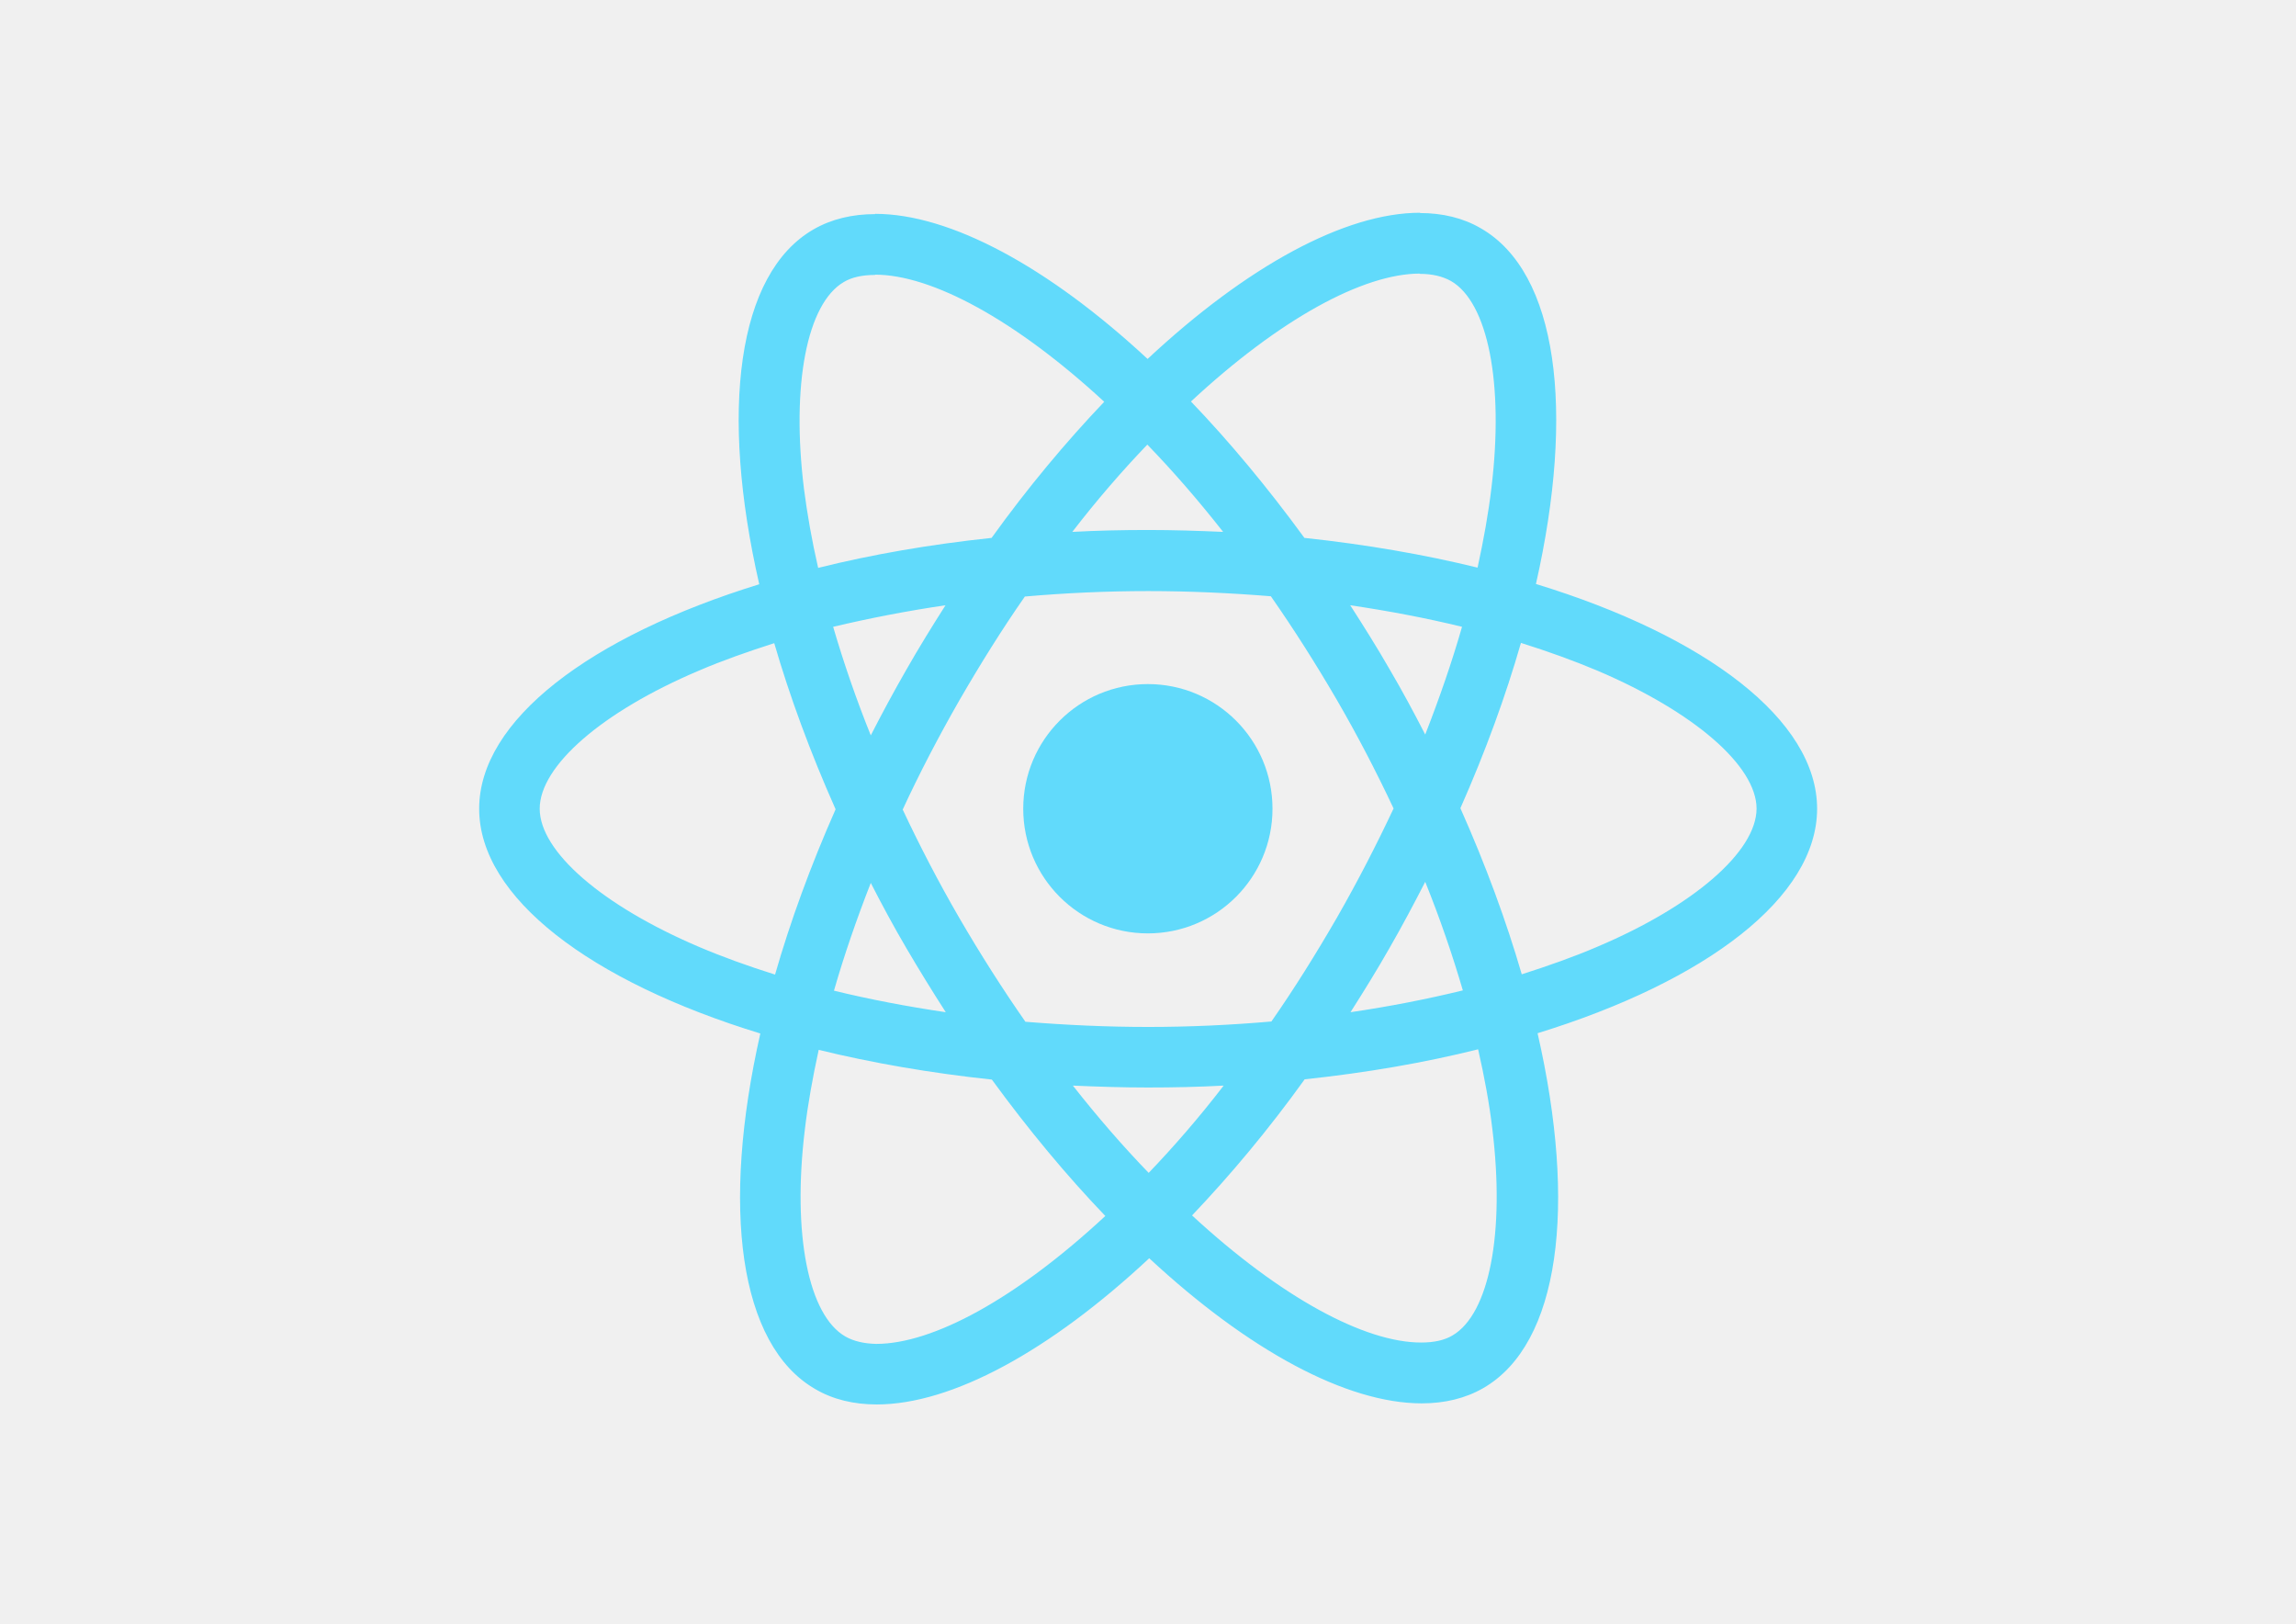
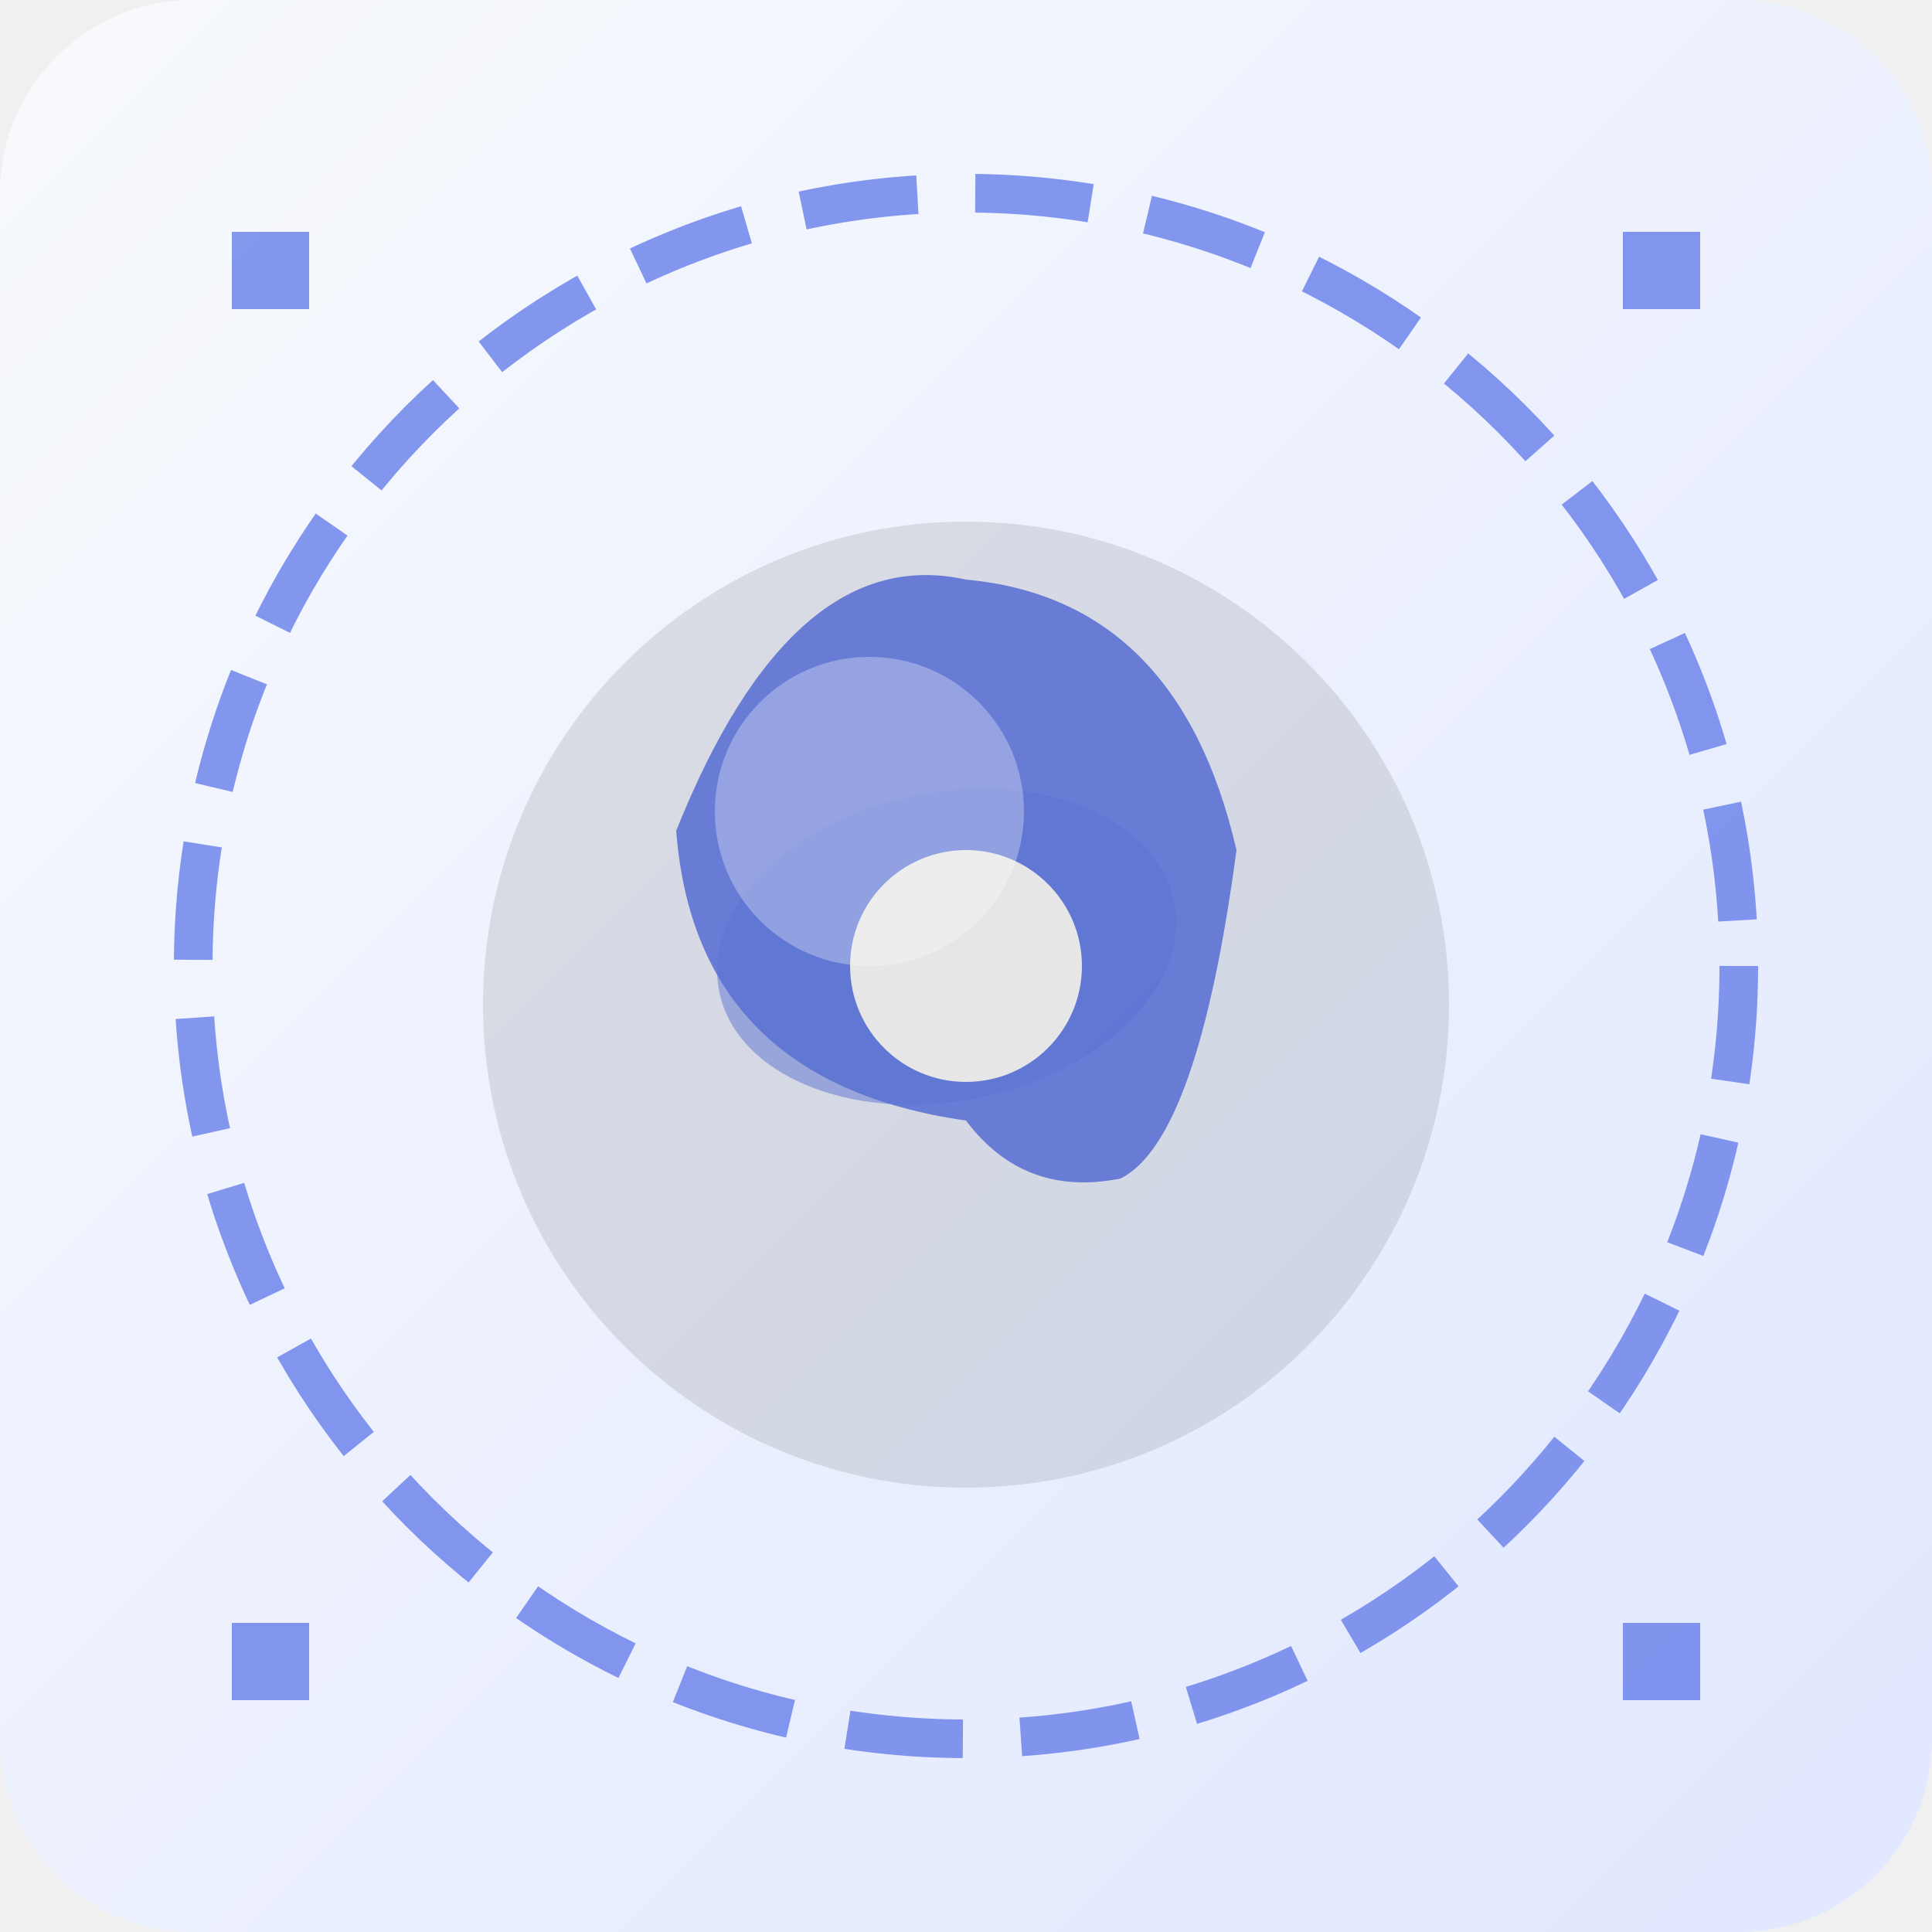
- <svg xmlns="http://www.w3.org/2000/svg" viewBox="0 0 841.9 595.3">
-   <g fill="#61DAFB">
-     <path d="M666.3 296.5c0-32.5-40.7-63.3-103.1-82.4 14.4-63.6 8-114.2-20.2-130.4-6.5-3.8-14.1-5.6-22.4-5.6v22.3c4.6 0 8.3.9 11.4 2.6 13.6 7.8 19.5 37.5 14.9 75.7-1.1 9.4-2.9 19.3-5.1 29.4-19.6-4.8-41-8.5-63.5-10.9-13.5-18.5-27.5-35.3-41.6-50 32.6-30.3 63.2-46.9 84-46.9V78c-27.5 0-63.5 19.6-99.9 53.6-36.4-33.8-72.4-53.2-99.9-53.2v22.3c20.7 0 51.4 16.5 84 46.6-14 14.7-28 31.4-41.3 49.9-22.6 2.4-44 6.1-63.6 11-2.3-10-4-19.7-5.2-29-4.7-38.2 1.1-67.9 14.6-75.8 3-1.8 6.9-2.6 11.5-2.6V78.5c-8.4 0-16 1.8-22.6 5.6-28.1 16.2-34.4 66.7-19.9 130.1-62.2 19.2-102.7 49.9-102.7 82.3 0 32.5 40.7 63.3 103.1 82.4-14.4 63.6-8 114.2 20.2 130.4 6.5 3.8 14.1 5.6 22.5 5.6 27.5 0 63.5-19.6 99.9-53.6 36.4 33.8 72.4 53.2 99.9 53.2 8.4 0 16-1.8 22.6-5.6 28.1-16.2 34.4-66.7 19.9-130.1 62-19.1 102.5-49.9 102.5-82.3zm-130.2-66.7c-3.7 12.9-8.3 26.2-13.5 39.5-4.1-8-8.4-16-13.1-24-4.6-8-9.5-15.8-14.4-23.4 14.2 2.1 27.9 4.7 41 7.9zm-45.8 106.5c-7.8 13.5-15.8 26.3-24.1 38.2-14.9 1.3-30 2-45.2 2-15.1 0-30.2-.7-45-1.9-8.3-11.9-16.4-24.6-24.2-38-7.6-13.1-14.5-26.4-20.8-39.8 6.2-13.4 13.2-26.8 20.7-39.9 7.8-13.5 15.8-26.3 24.1-38.2 14.9-1.3 30-2 45.2-2 15.1 0 30.2.7 45 1.9 8.3 11.9 16.4 24.6 24.2 38 7.6 13.1 14.5 26.4 20.8 39.8-6.3 13.4-13.2 26.8-20.7 39.9zm32.3-13c5.4 13.4 10 26.8 13.8 39.8-13.1 3.2-26.9 5.9-41.2 8 4.9-7.7 9.8-15.6 14.4-23.7 4.6-8 8.9-16.1 13-24.1zM421.2 430c-9.3-9.6-18.6-20.3-27.8-32 9 .4 18.2.7 27.5.7 9.4 0 18.7-.2 27.8-.7-9 11.7-18.3 22.4-27.5 32zm-74.4-58.9c-14.2-2.1-27.9-4.7-41-7.9 3.7-12.9 8.3-26.2 13.5-39.5 4.1 8 8.4 16 13.1 24 4.7 8 9.5 15.8 14.4 23.4zM420.7 163c9.3 9.6 18.6 20.3 27.8 32-9-.4-18.2-.7-27.5-.7-9.4 0-18.7.2-27.8.7 9-11.7 18.3-22.4 27.5-32zm-74 58.9c-4.9 7.7-9.8 15.6-14.4 23.7-4.6 8-8.9 16-13 24-5.4-13.4-10-26.8-13.8-39.8 13.1-3.1 26.9-5.8 41.2-7.9zm-90.5 125.2c-35.4-15.1-58.3-34.9-58.3-50.6 0-15.7 22.9-35.6 58.3-50.6 8.6-3.7 18-7 27.7-10.1 5.7 19.6 13.2 40 22.5 60.9-9.2 20.8-16.6 41.1-22.2 60.6-9.9-3.1-19.3-6.5-28-10.2zM310 490c-13.6-7.8-19.5-37.5-14.9-75.7 1.1-9.4 2.9-19.3 5.1-29.4 19.6 4.8 41 8.5 63.5 10.9 13.5 18.5 27.5 35.3 41.6 50-32.6 30.3-63.2 46.9-84 46.9-4.5-.1-8.3-1-11.3-2.7zm237.2-76.2c4.7 38.2-1.1 67.9-14.6 75.8-3 1.8-6.9 2.6-11.5 2.6-20.7 0-51.4-16.5-84-46.6 14-14.7 28-31.4 41.3-49.9 22.6-2.4 44-6.1 63.6-11 2.3 10.1 4.1 19.8 5.2 29.1zm38.5-66.7c-8.6 3.7-18 7-27.7 10.1-5.7-19.6-13.2-40-22.5-60.9 9.2-20.8 16.6-41.1 22.2-60.6 9.9 3.1 19.3 6.5 28.1 10.2 35.4 15.1 58.3 34.9 58.3 50.6-.1 15.7-23 35.6-58.4 50.6zM320.8 78.4z" />
-     <circle cx="420.9" cy="296.5" r="45.7" />
-     <path d="M520.5 78.1z" />
-   </g>
+ <svg xmlns="http://www.w3.org/2000/svg" viewBox="0 0 100 100">
+   <defs>
+     <linearGradient id="bgGradient" x1="0%" y1="0%" x2="100%" y2="100%">
+       <stop offset="0%" style="stop-color:#f8fafc;stop-opacity:1" />
+       <stop offset="100%" style="stop-color:#e0e7ff;stop-opacity:1" />
+     </linearGradient>
+   </defs>
+   <rect width="100" height="100" fill="url(#bgGradient)" rx="10" />
+   <circle cx="50" cy="50" r="40" fill="none" stroke="#667eea" stroke-width="2" stroke-dasharray="6 3" opacity="0.8" />
+   <path d="M 35 43 Q 41 28 50 30 Q 61 31 64 44 Q 62 59 58 61 Q 53 62 50 58 Q 36 56 35 43 Z" fill="#667eea" opacity="0.9" />
+   <ellipse cx="49" cy="49" rx="12" ry="8" transform="rotate(-11 49 49)" fill="#667eea" opacity="0.5" />
+   <circle cx="50" cy="50" r="6" fill="white" />
+   <rect x="12" y="12" width="4" height="4" fill="#667eea" opacity="0.8" />
+   <rect x="84" y="12" width="4" height="4" fill="#667eea" opacity="0.8" />
+   <rect x="12" y="84" width="4" height="4" fill="#667eea" opacity="0.8" />
+   <rect x="84" y="84" width="4" height="4" fill="#667eea" opacity="0.8" />
+   <circle cx="50" cy="52" r="25" fill="#000000" opacity="0.1" />
+   <circle cx="45" cy="42" r="8" fill="white" opacity="0.3" />
</svg>
